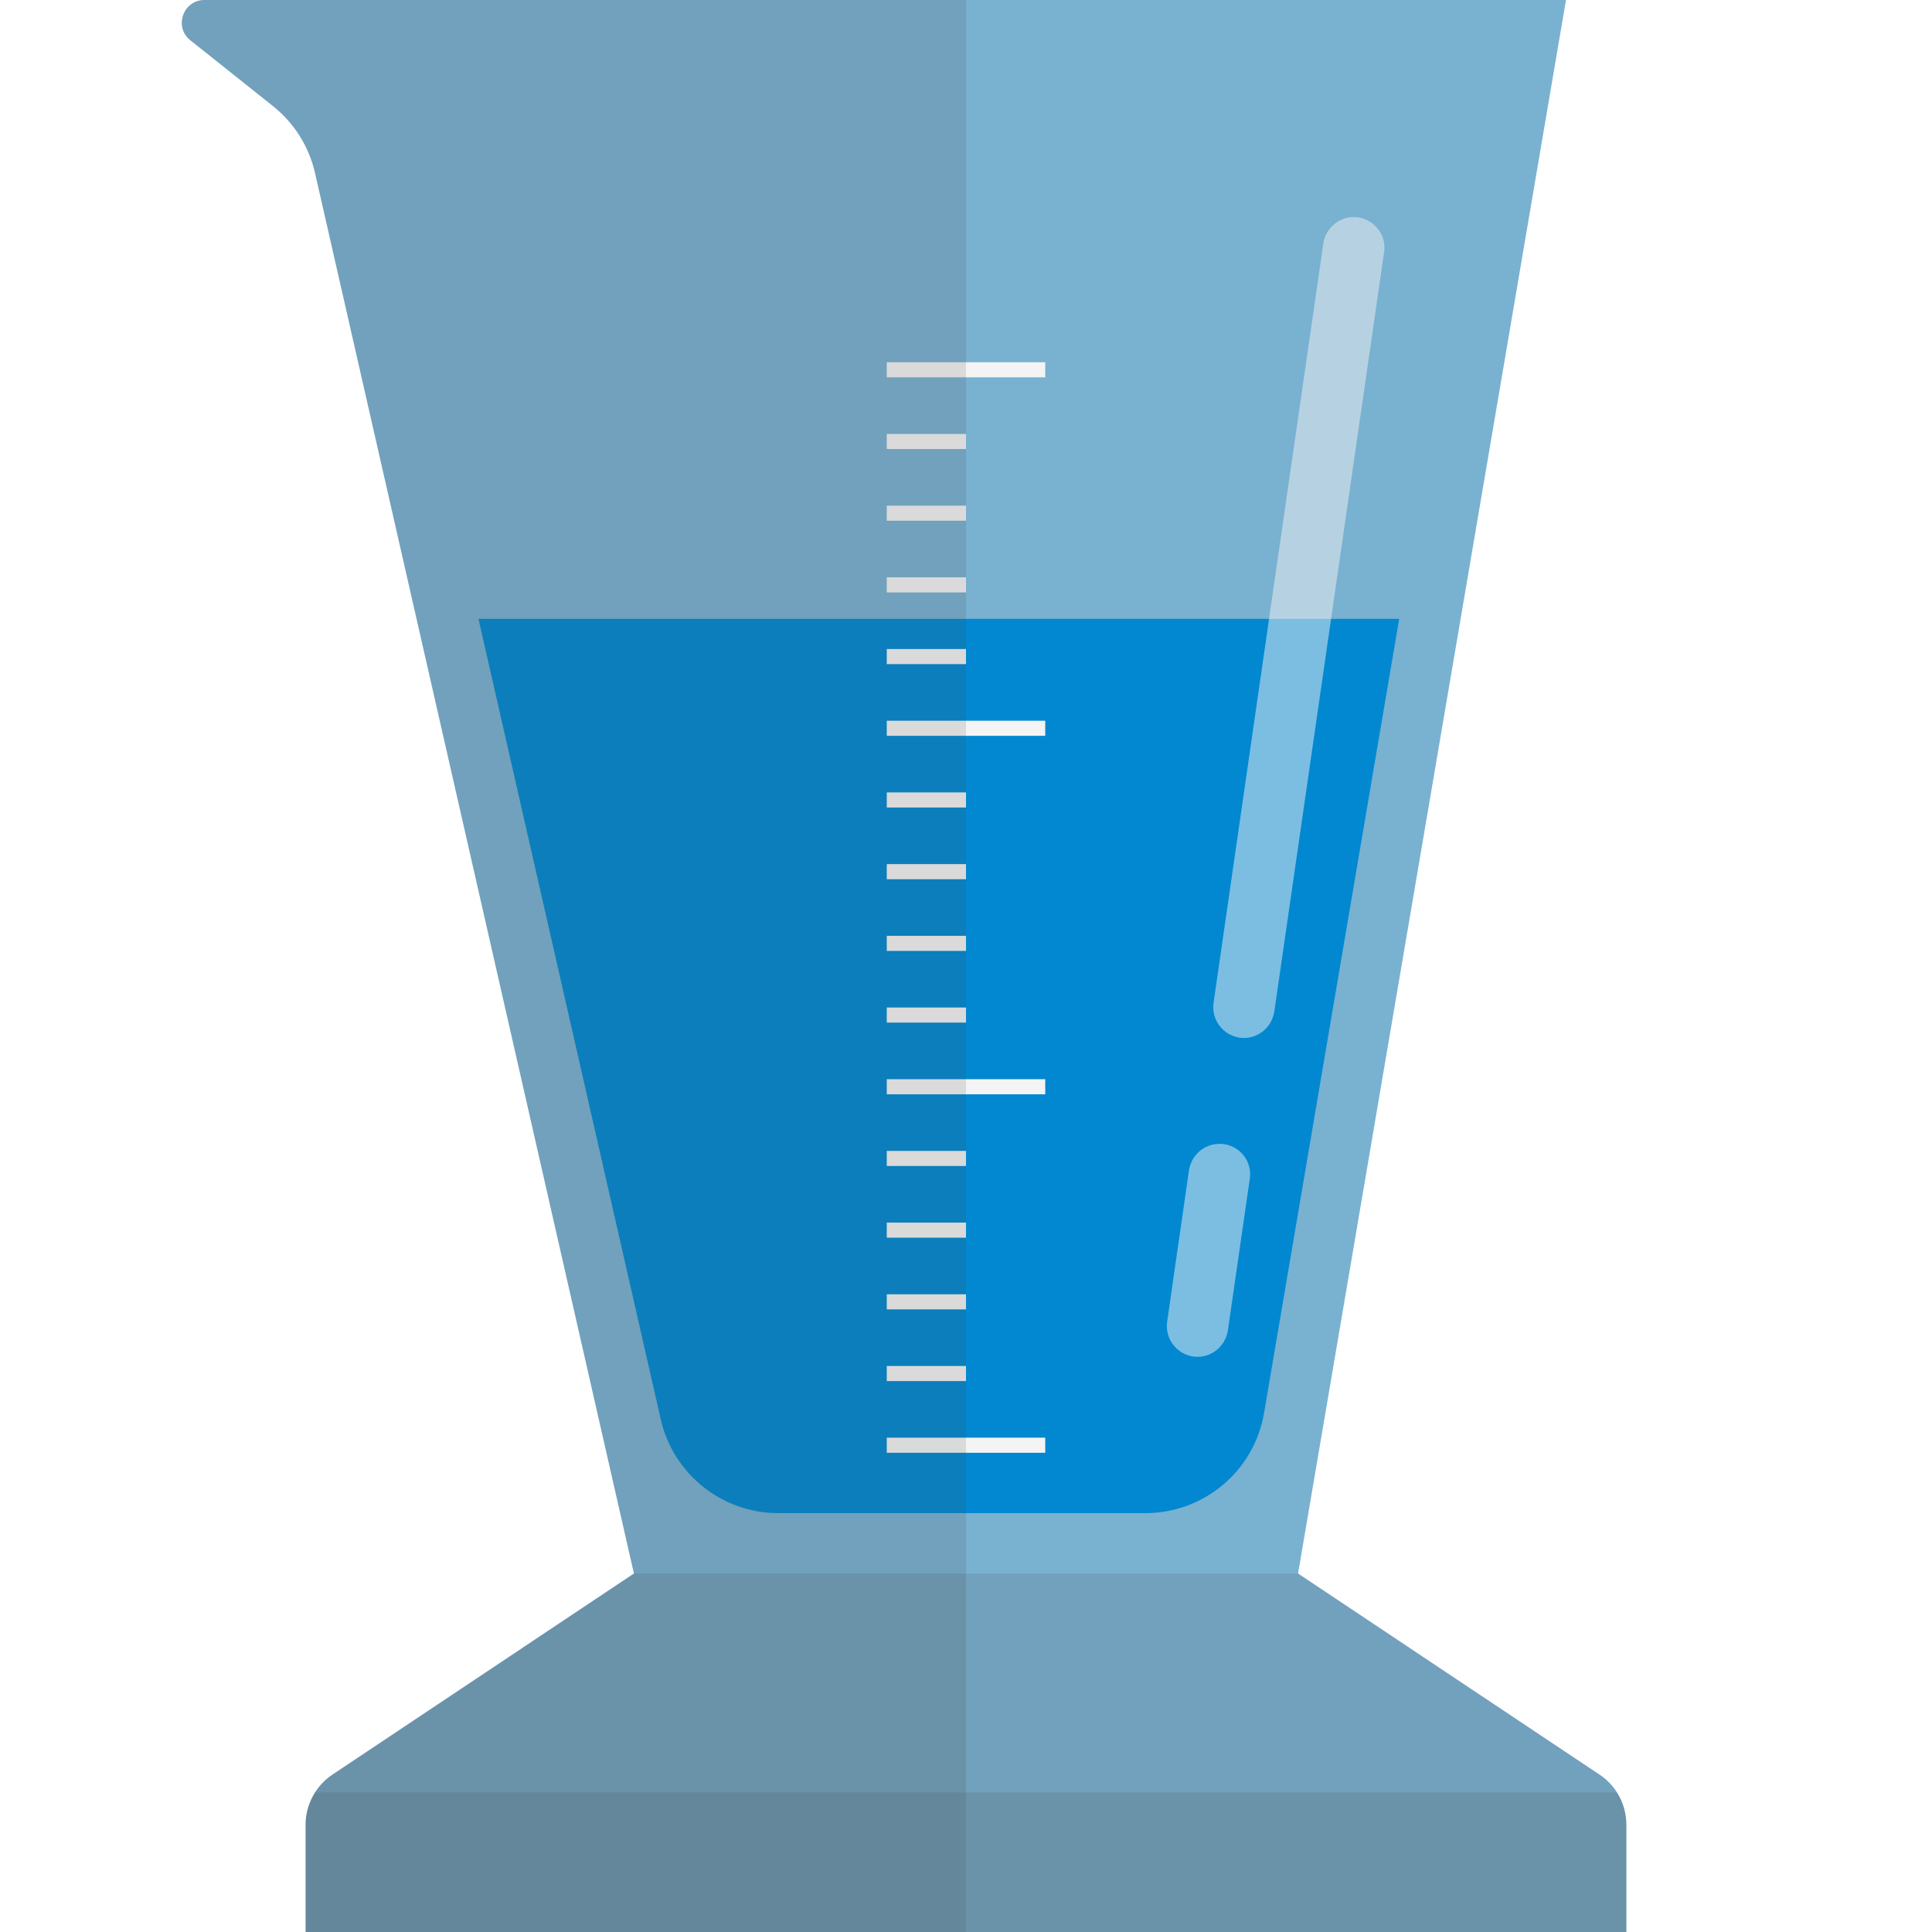
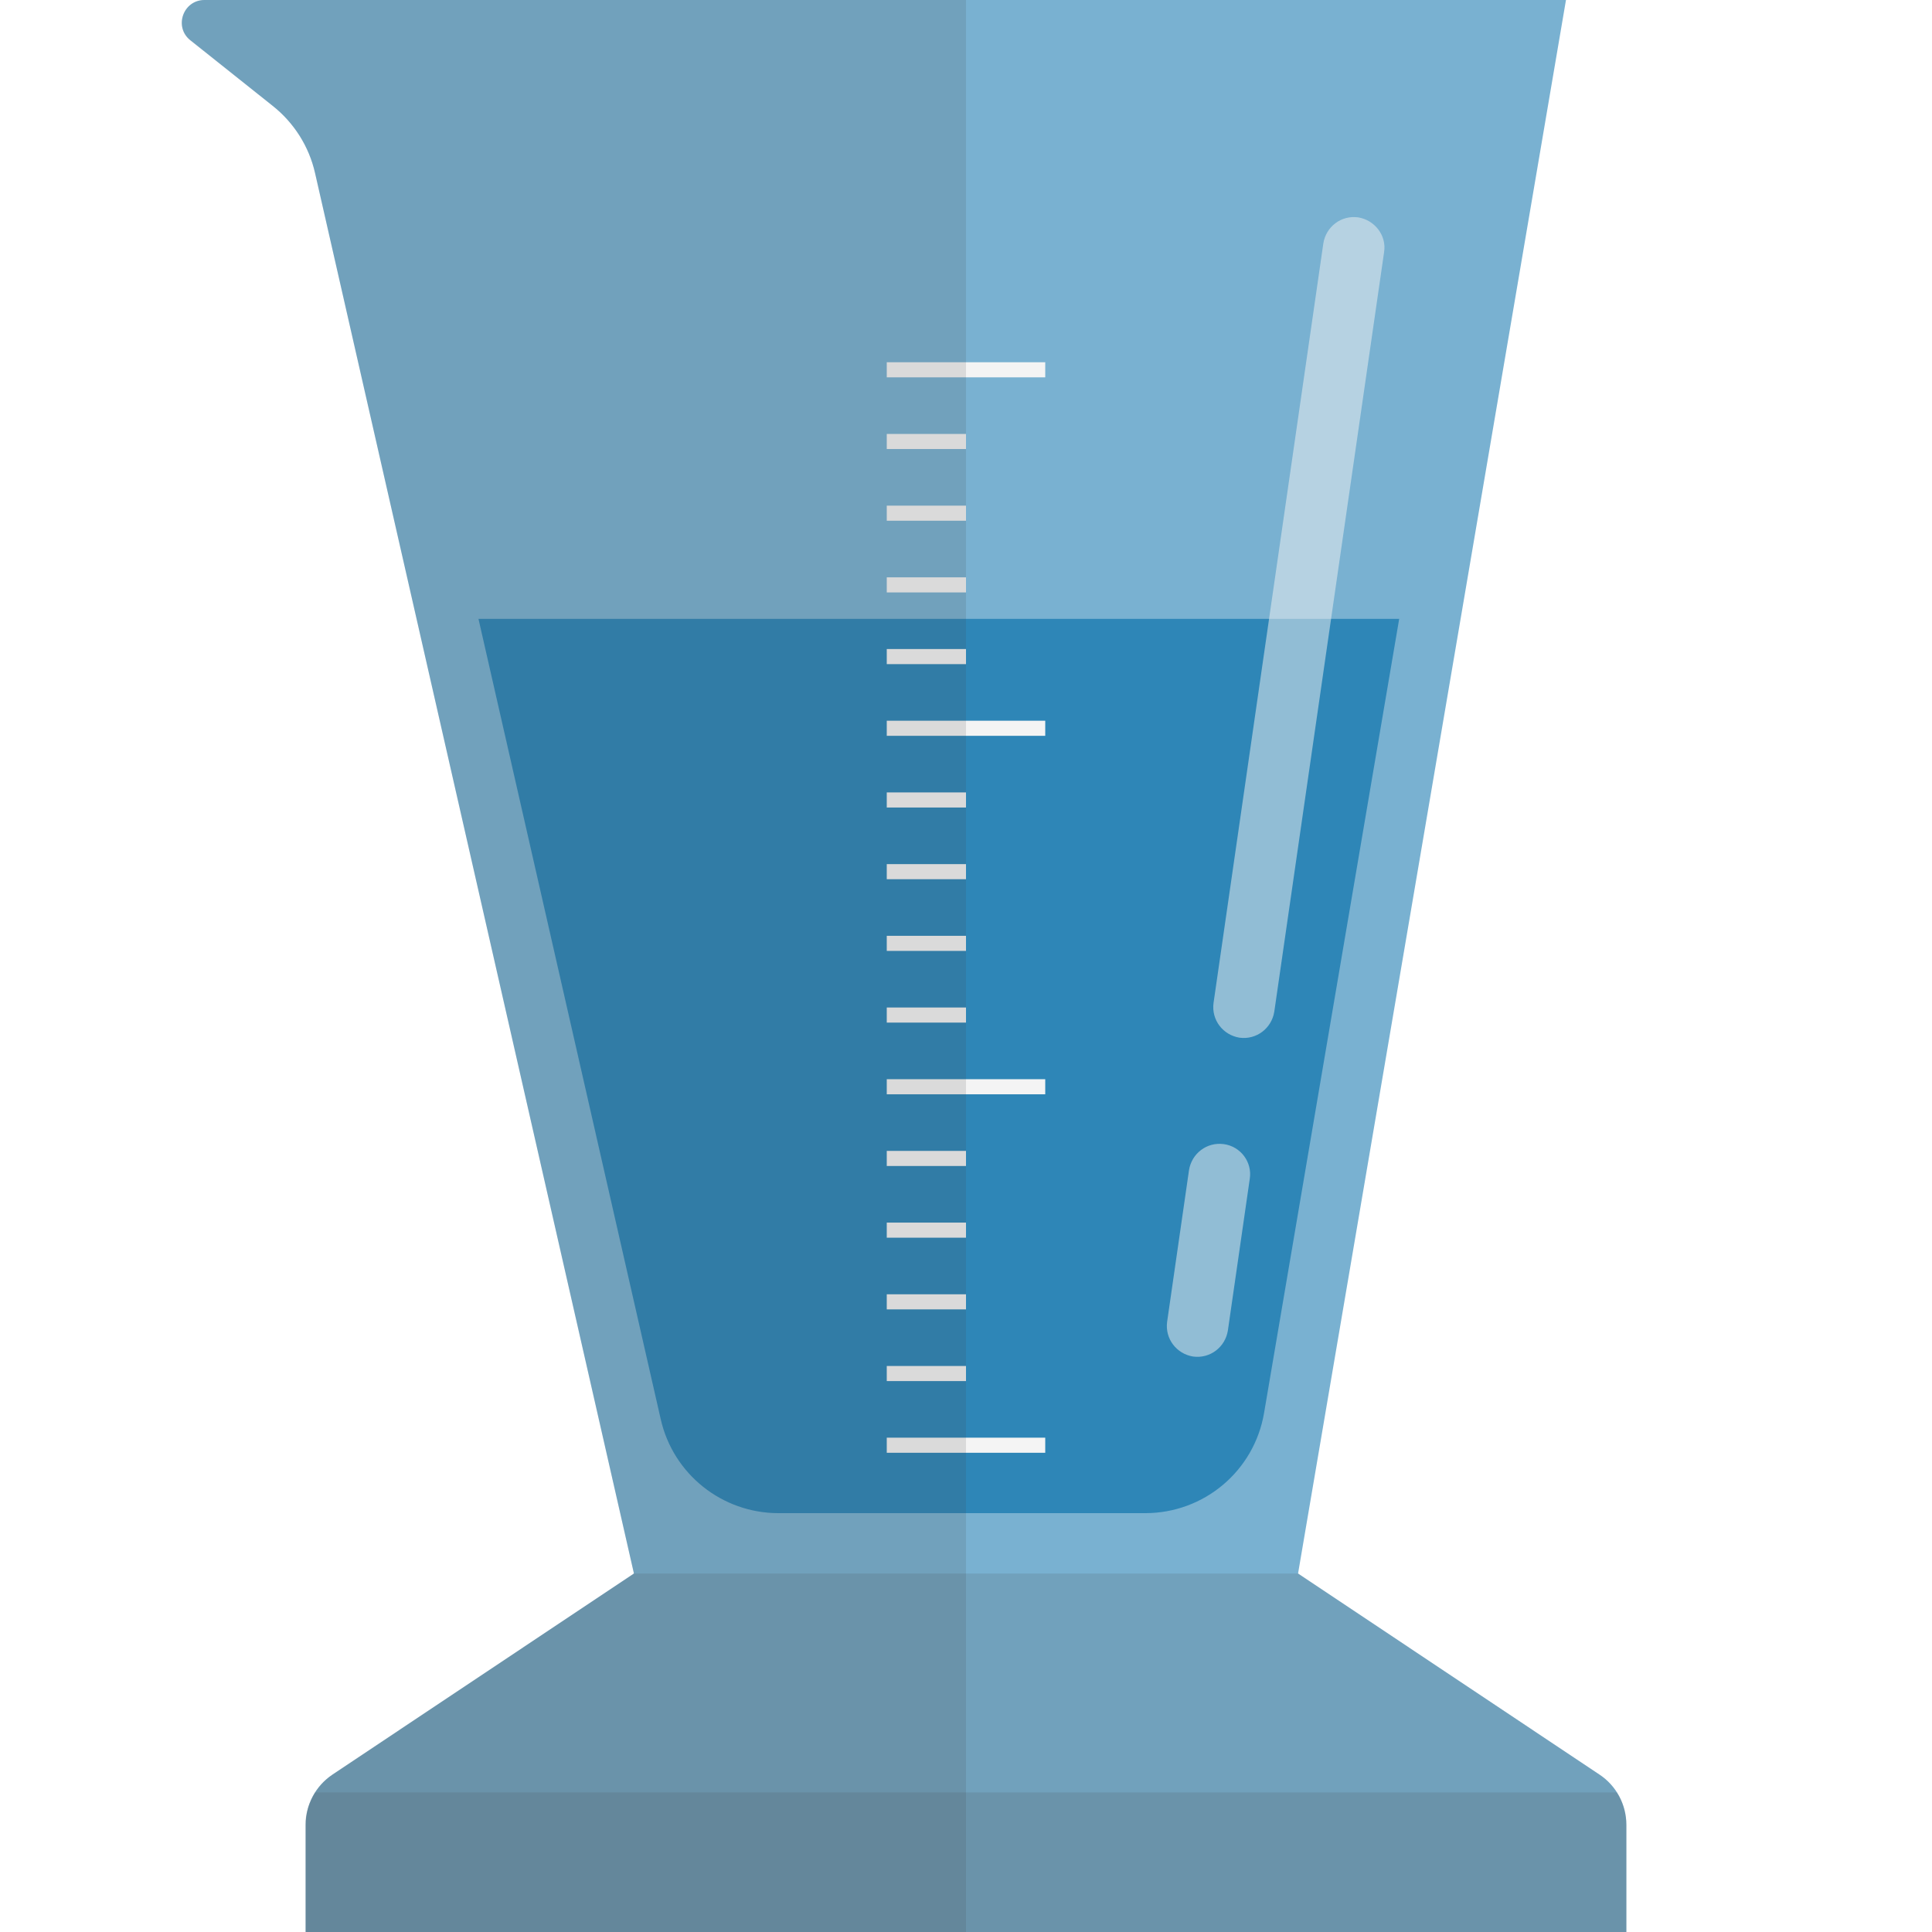
<svg xmlns="http://www.w3.org/2000/svg" version="1.1" x="0" y="0" viewBox="0 0 512 512" xml:space="preserve">
  <style type="text/css">.st1{opacity:.15;fill:#444;enable-background:new}</style>
  <path d="M423.9 470.3L344 417 415 0H54.2c-5.7 0-8.2 7.2-3.7 10.7L72.2 28c5.7 4.5 9.7 10.8 11.3 17.9L168 417l-79.9 53.3c-4.5 3-7.1 8-7.1 13.3V512h350v-28.4c0-5.4-2.7-10.4-7.1-13.3z" fill="#79b1d1" />
  <path class="st1" d="M428.5 475h-345c-1.6 2.5-2.5 5.5-2.5 8.6V512h350v-28.4c0-3.1-.9-6.1-2.5-8.6z" />
  <path class="st1" d="M344 417H168l-79.9 53.3c-4.5 3-7.1 8-7.1 13.3V512h350v-28.4c0-5.3-2.7-10.3-7.1-13.3L344 417z" />
-   <path d="M126.8 164l48.3 212.1c3.3 14.6 16.3 24.9 31.2 24.9h97.2c15.6 0 28.9-11.2 31.5-26.6L370.8 164h-244z" fill="#0288d1" />
+   <path d="M126.8 164l48.3 212.1c3.3 14.6 16.3 24.9 31.2 24.9h97.2c15.6 0 28.9-11.2 31.5-26.6L370.8 164h-244z" fill="#2e86b7" />
  <path d="M235 381h42v4h-42zm0-95h42v4h-42zm0-95h42v4h-42zm0-95h42v4h-42zm0 266h21v4h-21zm0-19h21v4h-21zm0-19h21v4h-21zm0-19h21v4h-21zm0-38h21v4h-21zm0-19h21v4h-21zm0-19h21v4h-21zm0-19h21v4h-21zm0-38h21v4h-21zm0-19h21v4h-21zm0-19h21v4h-21zm0-19h21v4h-21z" fill="#f4f4f4" />
  <path d="M359.9 57.6c-4.5-.6-8.5 2.5-9.2 6.9l-29.1 201.3c-.6 4.5 2.5 8.5 6.9 9.2 4.5.6 8.5-2.5 9.2-6.9l29.1-201.3c.7-4.4-2.5-8.5-6.9-9.2zm-35.6 245.6c-4.5-.6-8.5 2.5-9.2 6.9l-5.8 40.2c-.6 4.5 2.5 8.5 6.9 9.2 4.5.6 8.5-2.5 9.2-6.9l5.8-40.2c.7-4.4-2.4-8.6-6.9-9.2z" opacity=".5" fill="#f4f4f4" />
  <path class="st1" d="M256 0v512H81v-29.8c0-.3 0-.5.1-.8 0-.1 0-.2.1-.4 0-.2.1-.5.1-.7 0-.1 0-.2.1-.3.1-.3.1-.5.2-.8 0-.1.1-.2.1-.3.1-.3.2-.6.3-.8 0-.1 0-.1.1-.2 1.2-3.1 3.3-5.8 6.1-7.7L168 417 83.5 45.9c-1.6-7.1-5.6-13.4-11.3-17.9L50.4 10.7C46 7.2 48.5 0 54.2 0H256z" />
</svg>
